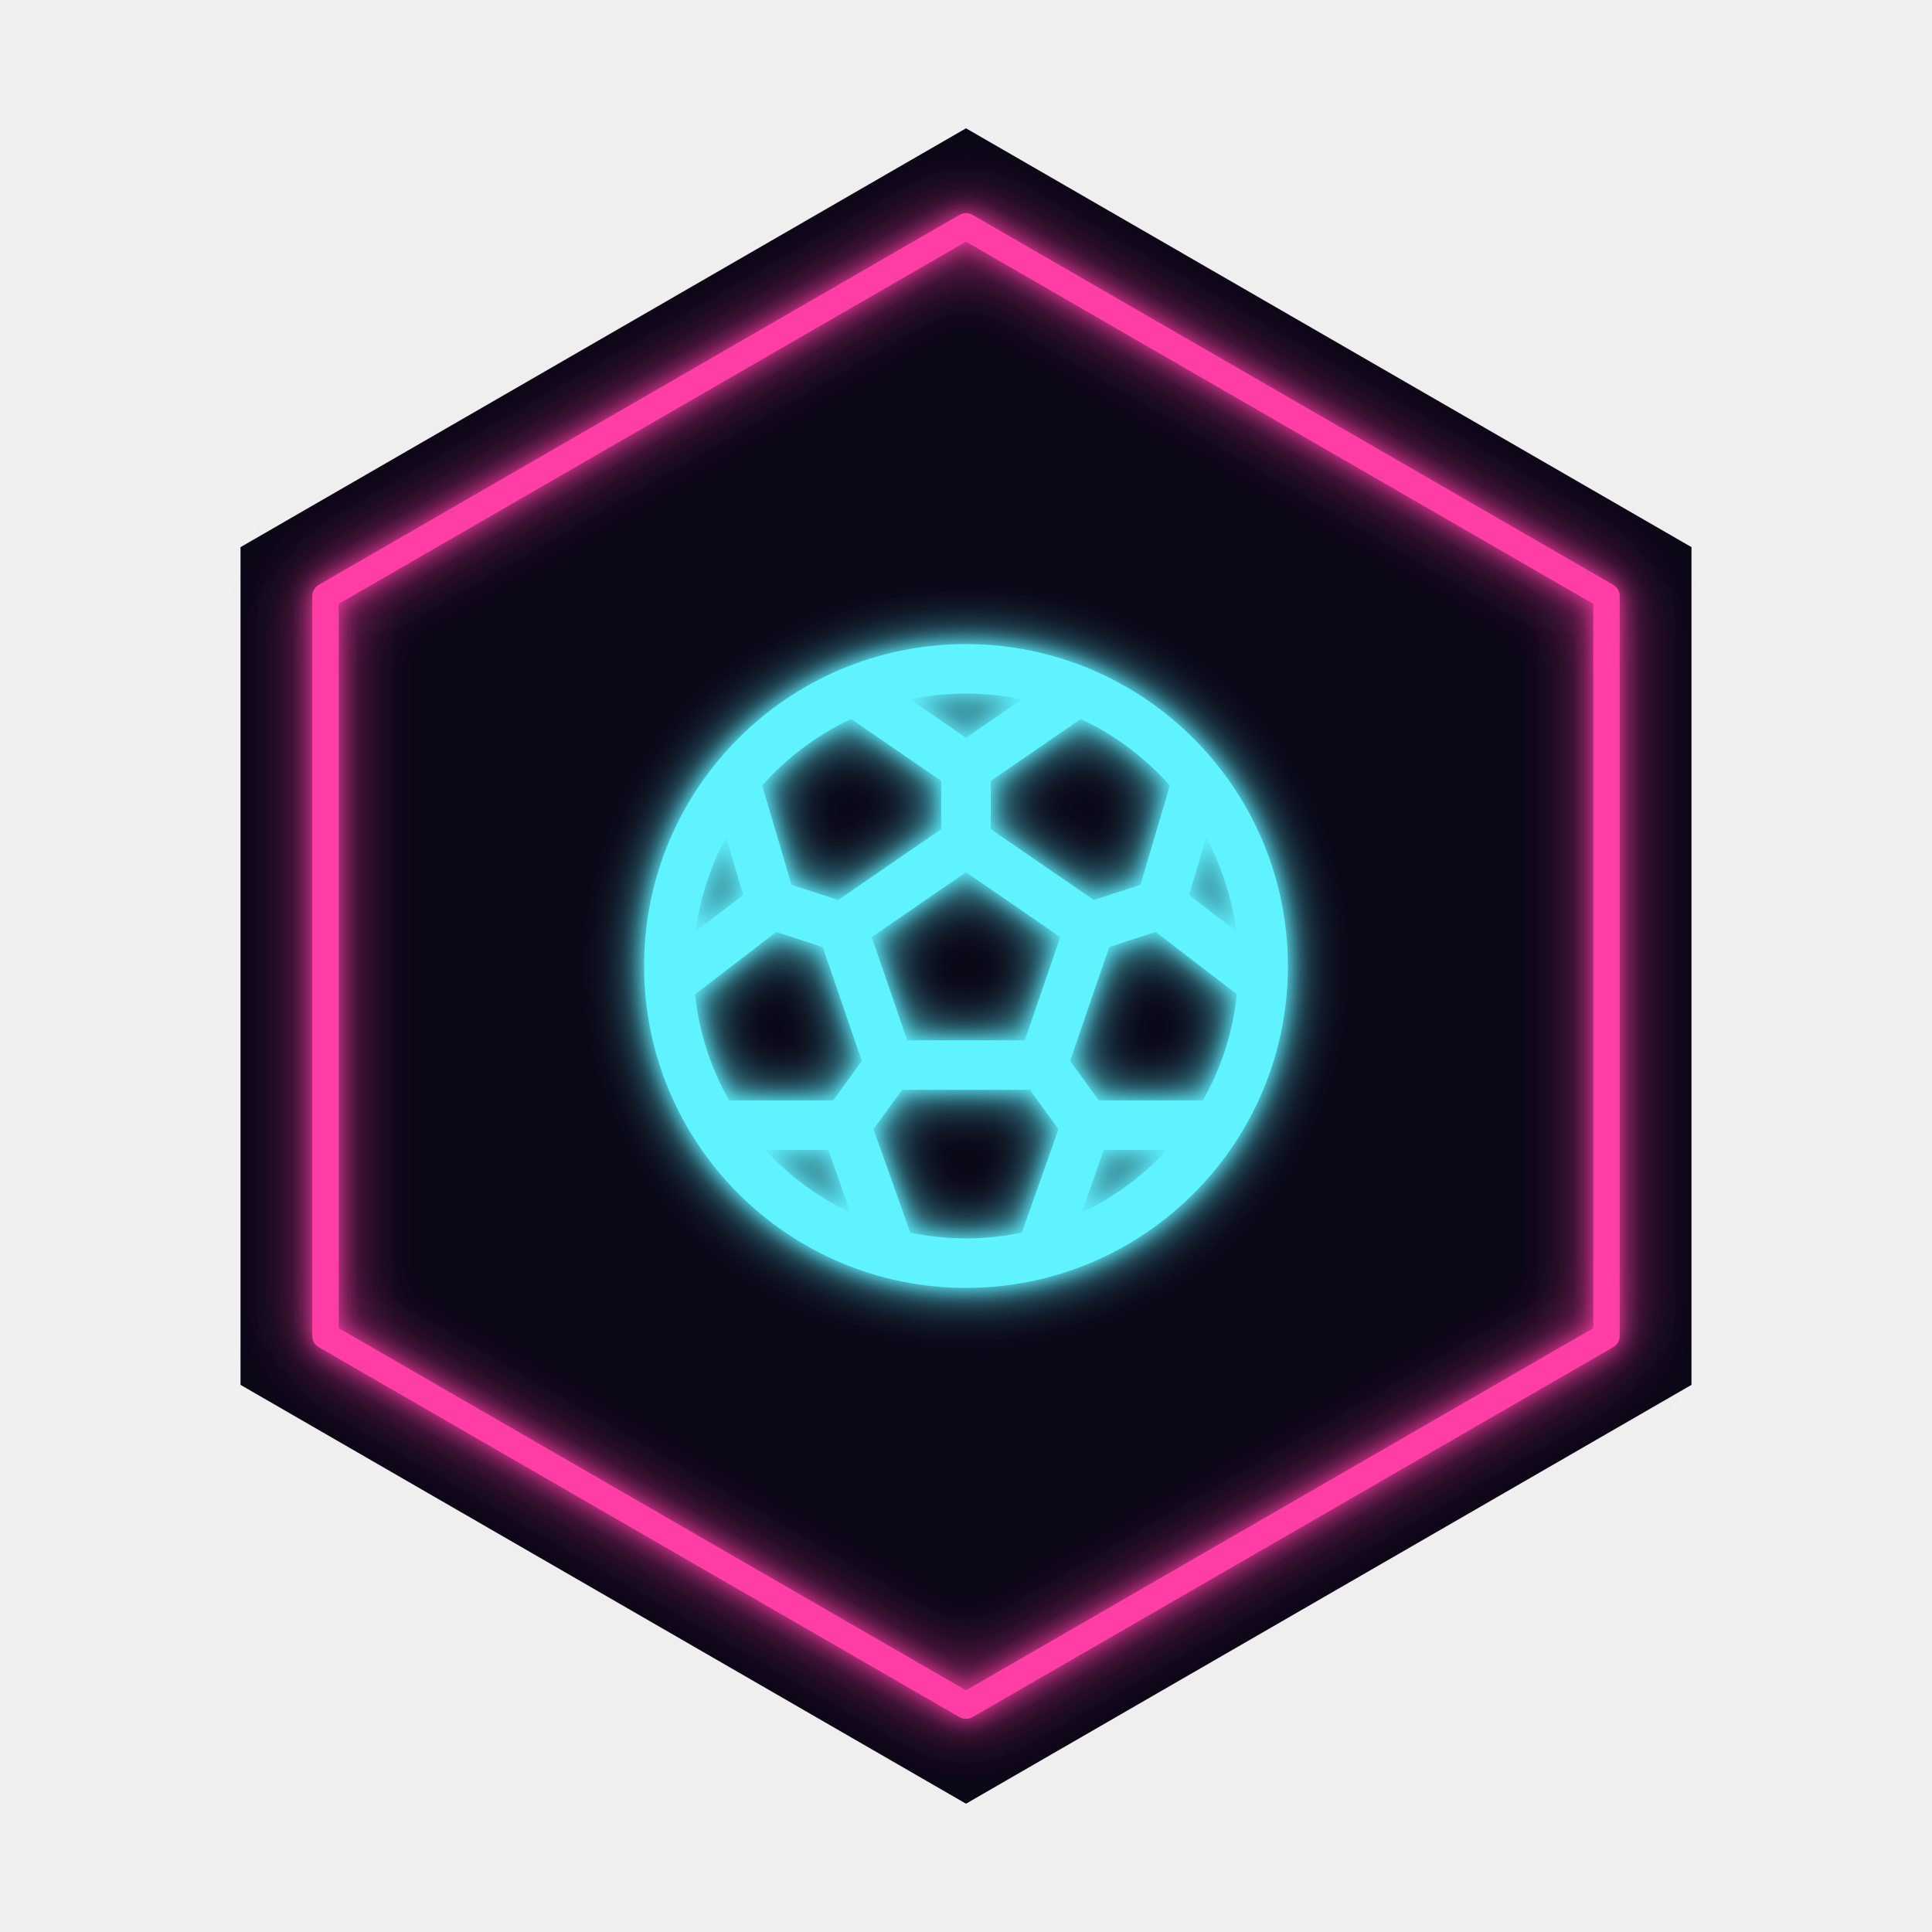
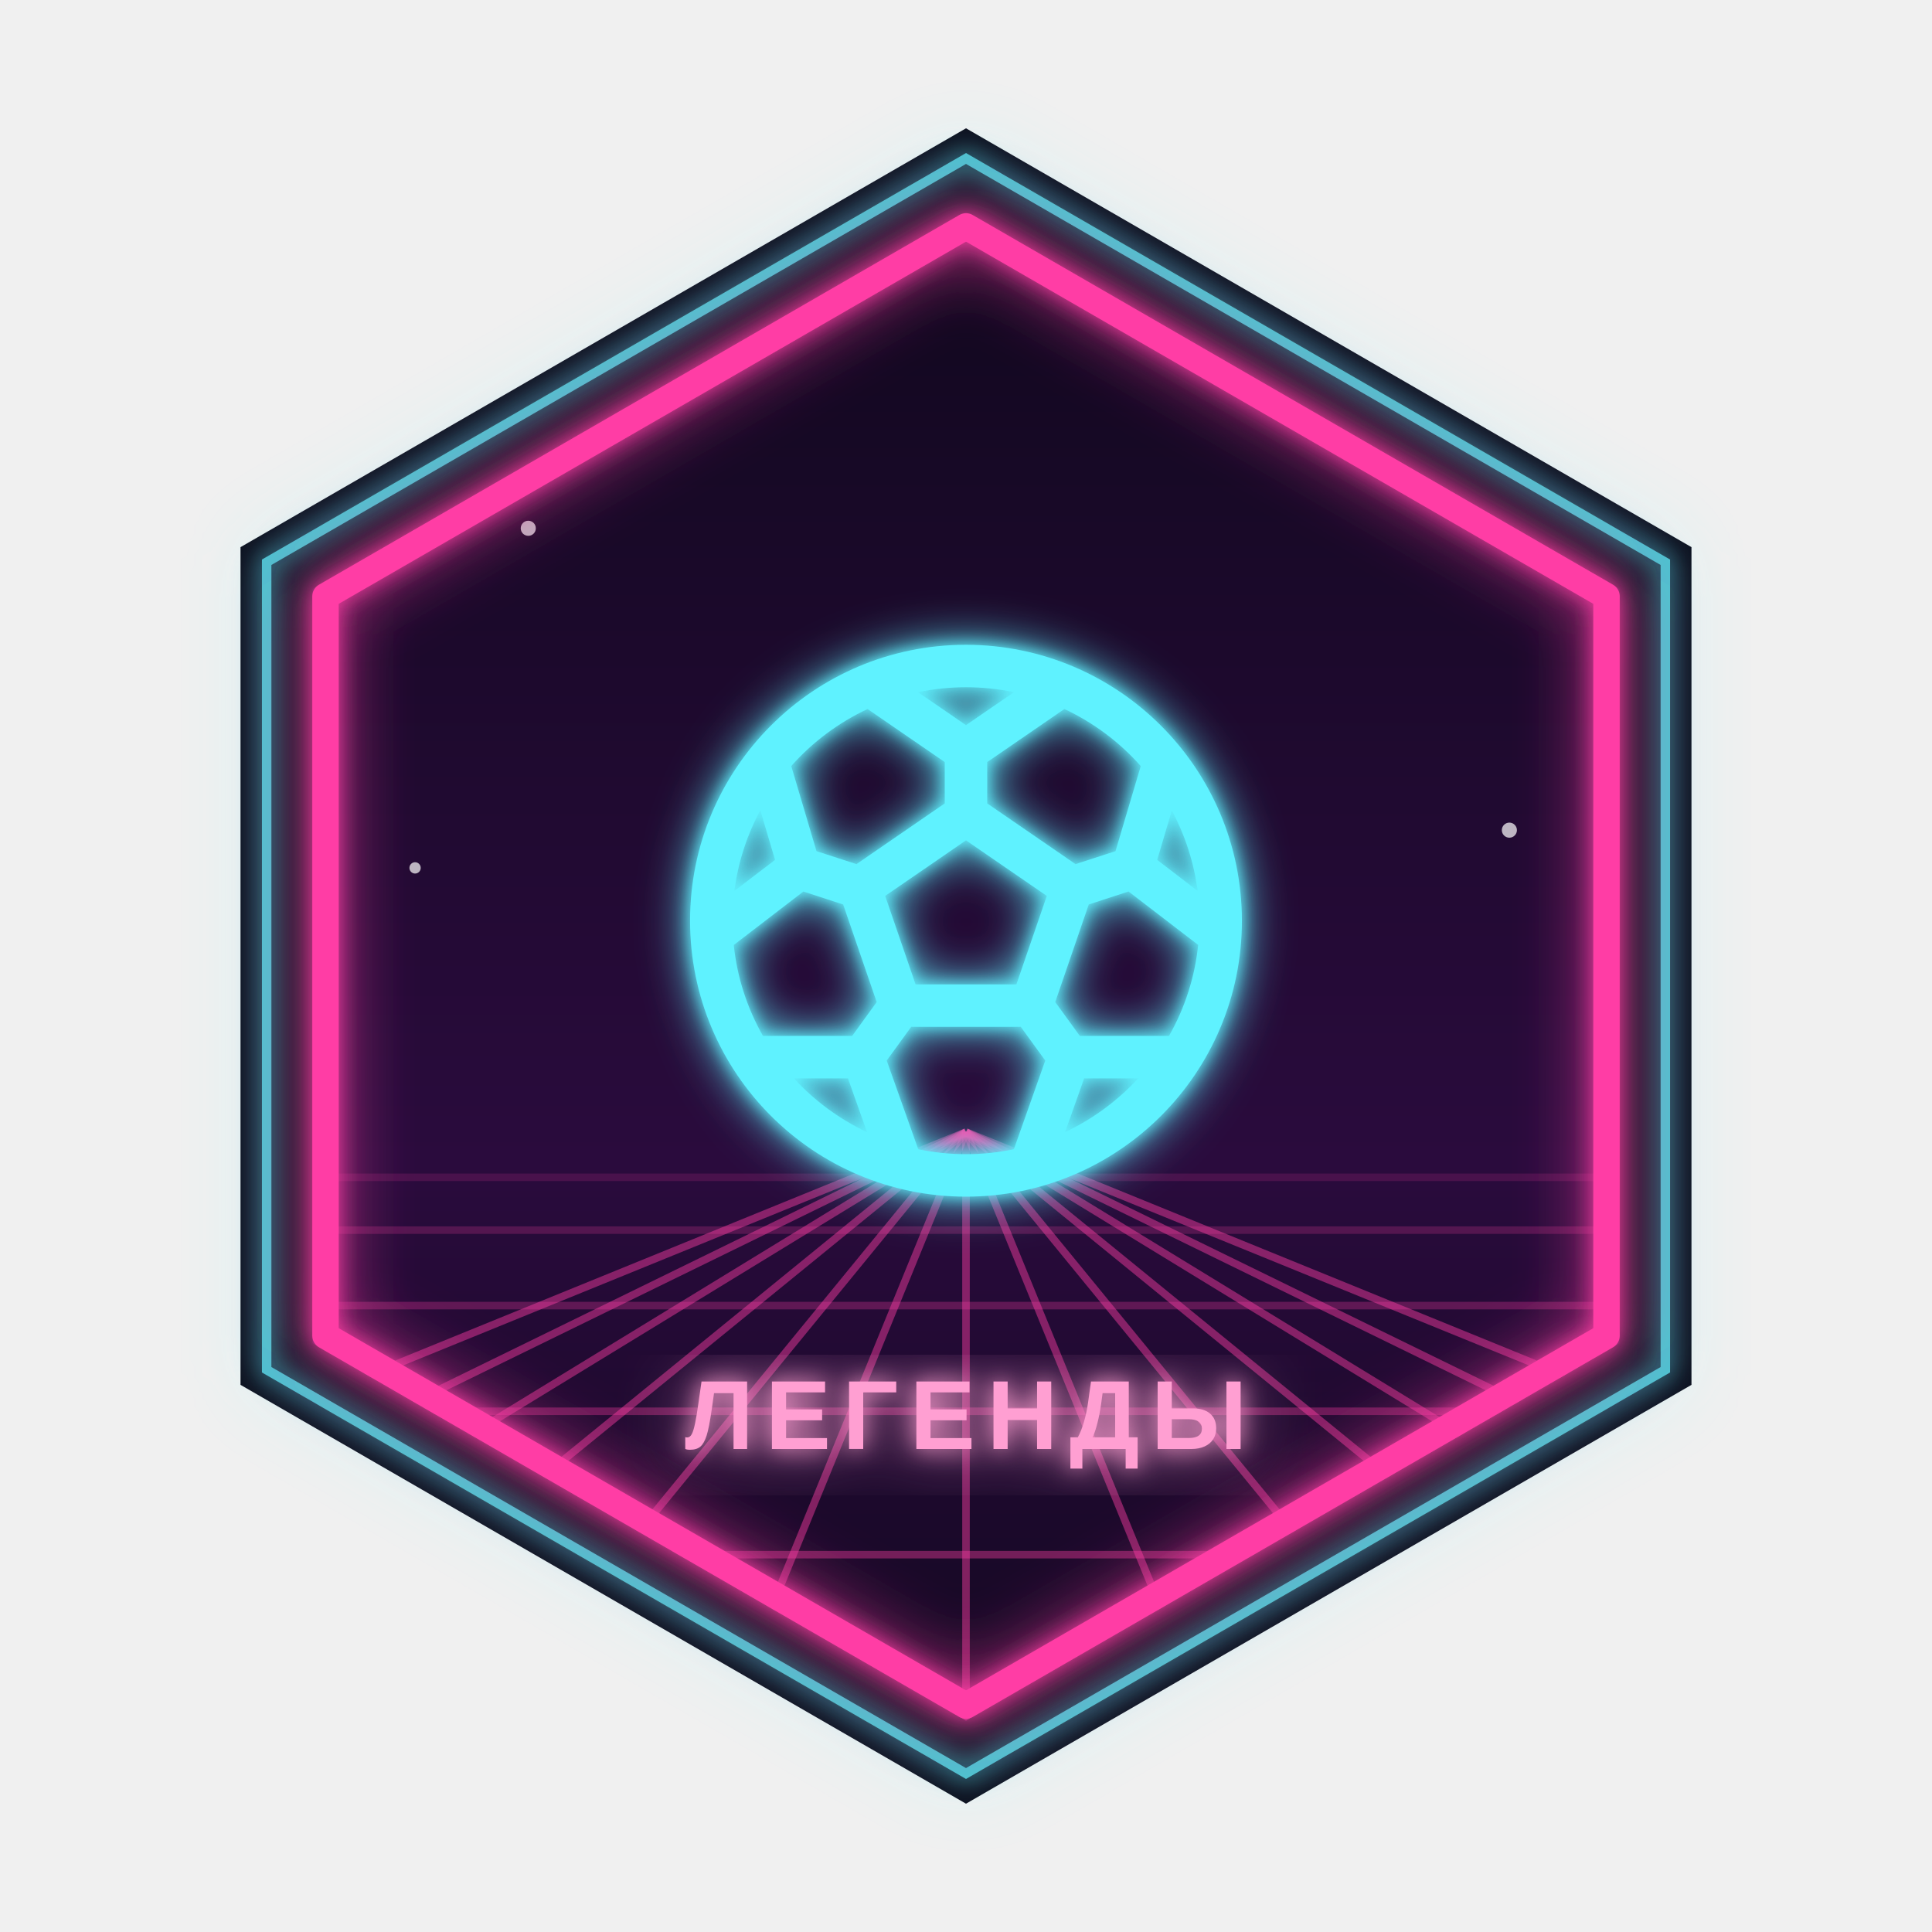
<svg xmlns="http://www.w3.org/2000/svg" viewBox="0 0 512 512">
  <defs>
    <filter id="n" x="-30%" y="-30%" width="160%" height="160%">
      <feGaussianBlur stdDeviation="9" result="a" />
      <feGaussianBlur in="SourceGraphic" stdDeviation="3" result="b" />
      <feMerge>
        <feMergeNode in="a" />
        <feMergeNode in="b" />
        <feMergeNode in="SourceGraphic" />
      </feMerge>
    </filter>
+     <linearGradient id="sky" x1="0" y1="0" x2="0" y2="1">
+       <stop offset="0" stop-color="#0a0716" />
+       <stop offset=".6" stop-color="#2a0b3d" />
+       <stop offset="1" stop-color="#0a0716" />
+     </linearGradient>
    <clipPath id="h">
      <polygon points="256.00,56.00 429.21,156.00 429.21,356.00 256.00,456.00 82.79,356.00 82.79,156.00" />
    </clipPath>
  </defs>
  <polygon points="256.00,34.00 448.26,145.00 448.26,367.00 256.00,478.00 63.74,367.00 63.74,145.00" fill="#0a0716" />
+   <g clip-path="url(#h)">
+     <rect width="512" height="512" fill="url(#sky)" />
+     <line x1="256" y1="300" x2="-284" y2="520" stroke="#ff3ea5" stroke-width="2" opacity=".45" />
+     <line x1="256" y1="300" x2="-194" y2="520" stroke="#ff3ea5" stroke-width="2" opacity=".45" />
+     <line x1="256" y1="300" x2="-104" y2="520" stroke="#ff3ea5" stroke-width="2" opacity=".45" />
+     <line x1="256" y1="300" x2="-14" y2="520" stroke="#ff3ea5" stroke-width="2" opacity=".45" />
+     <line x1="256" y1="300" x2="76" y2="520" stroke="#ff3ea5" stroke-width="2" opacity=".45" />
+     <line x1="256" y1="300" x2="166" y2="520" stroke="#ff3ea5" stroke-width="2" opacity=".45" />
+     <line x1="256" y1="300" x2="256" y2="520" stroke="#ff3ea5" stroke-width="2" opacity=".45" />
+     <line x1="256" y1="300" x2="346" y2="520" stroke="#ff3ea5" stroke-width="2" opacity=".45" />
+     <line x1="256" y1="300" x2="436" y2="520" stroke="#ff3ea5" stroke-width="2" opacity=".45" />
+     <line x1="256" y1="300" x2="526" y2="520" stroke="#ff3ea5" stroke-width="2" opacity=".45" />
+     <line x1="256" y1="300" x2="616" y2="520" stroke="#ff3ea5" stroke-width="2" opacity=".45" />
+     <line x1="256" y1="300" x2="706" y2="520" stroke="#ff3ea5" stroke-width="2" opacity=".45" />
+     <line x1="256" y1="300" x2="796" y2="520" stroke="#ff3ea5" stroke-width="2" opacity=".45" />
+     <line x1="0" y1="312" x2="512" y2="312" stroke="#ff3ea5" stroke-width="2" opacity="0.15" />
+     <line x1="0" y1="326" x2="512" y2="326" stroke="#ff3ea5" stroke-width="2" opacity="0.21" />
+     <line x1="0" y1="346" x2="512" y2="346" stroke="#ff3ea5" stroke-width="2" opacity="0.27" />
+     <line x1="0" y1="374" x2="512" y2="374" stroke="#ff3ea5" stroke-width="2" opacity="0.33" />
+     <line x1="0" y1="412" x2="512" y2="412" stroke="#ff3ea5" stroke-width="2" opacity="0.39" />
+     <circle cx="140" cy="140" r="2" fill="#fff" opacity=".7" />
+     <circle cx="372" cy="128" r="2.5" fill="#fff" opacity=".7" />
+     <circle cx="330" cy="90" r="1.5" fill="#fff" opacity=".7" />
+     <circle cx="180" cy="96" r="1.5" fill="#fff" opacity=".7" />
+     <circle cx="400" cy="220" r="2" fill="#fff" opacity=".7" />
+     <circle cx="110" cy="230" r="1.5" fill="#fff" opacity=".7" />
+   </g>
+   <polygon points="256.00,42.00 441.33,149.00 441.33,363.00 256.00,470.00 70.67,363.00 70.67,149.00" fill="none" stroke="#5ef2ff" stroke-width="2.5" filter="url(#n)" opacity=".8" />
  <polygon points="256.00,60.00 425.74,158.00 425.74,354.00 256.00,452.00 86.26,354.00 86.26,158.00" fill="none" stroke="#ff3ea5" stroke-width="7" stroke-linejoin="round" filter="url(#n)" />
-   <g transform="translate(151.0 151.0) scale(0.8203)" fill="#5ef2ff" filter="url(#n)">
+   <path d="M110 214 L160 214" stroke="#5ef2ff" stroke-width="5" stroke-linecap="round" filter="url(#n)" opacity="0.8" />
+   <path d="M96 244 L150 244" stroke="#5ef2ff" stroke-width="5" stroke-linecap="round" filter="url(#n)" opacity="1" />
+   <path d="M116 274 L162 274" stroke="#5ef2ff" stroke-width="5" stroke-linecap="round" filter="url(#n)" opacity="0.8" />
+   <g transform="translate(166.0 154.0) scale(0.7031)" fill="#5ef2ff" filter="url(#n)">
    <path d="M128,24A104,104,0,1,0,232,128,104.11,104.11,0,0,0,128,24Zm76.52,147.42H170.9l-9.26-12.76,12.63-36.78,15-4.89,26.24,20.13A87.38,87.38,0,0,1,204.52,171.42Zm-164-34.3L66.71,117l15,4.89,12.63,36.78L85.1,171.42H51.48A87.38,87.38,0,0,1,40.47,137.12Zm10-50.64,5.51,18.6L40.71,116.77A87.33,87.33,0,0,1,50.43,86.48ZM109,152,97.54,118.65,128,97.71l30.46,20.94L147,152Zm91.07-46.92,5.51-18.6a87.33,87.33,0,0,1,9.72,30.29Zm-6.2-35.38-9.51,32.08-15.07,4.89L136,83.79V68.21l29.09-20A88.58,88.58,0,0,1,193.86,69.7ZM146.07,41.87,128,54.29,109.93,41.87a88.24,88.24,0,0,1,36.14,0ZM90.91,48.21l29.09,20V83.79L86.72,106.67l-15.07-4.89L62.14,69.7A88.58,88.58,0,0,1,90.91,48.21ZM63.15,187.42H83.52l7.17,20.27A88.4,88.4,0,0,1,63.15,187.42ZM110,214.13,98.12,180.71,107.35,168h41.3l9.23,12.71-11.83,33.42a88,88,0,0,1-36.1,0Zm55.36-6.44,7.17-20.27h20.37A88.4,88.4,0,0,1,165.31,207.69Z" />
  </g>
+   <text x="256" y="384" text-anchor="middle" font-family="'Arial Black', Arial, sans-serif" font-weight="900" font-size="26" letter-spacing="3.1" fill="#ff9fd2" filter="url(#n)">ЛЕГЕНДЫ</text>
</svg>
